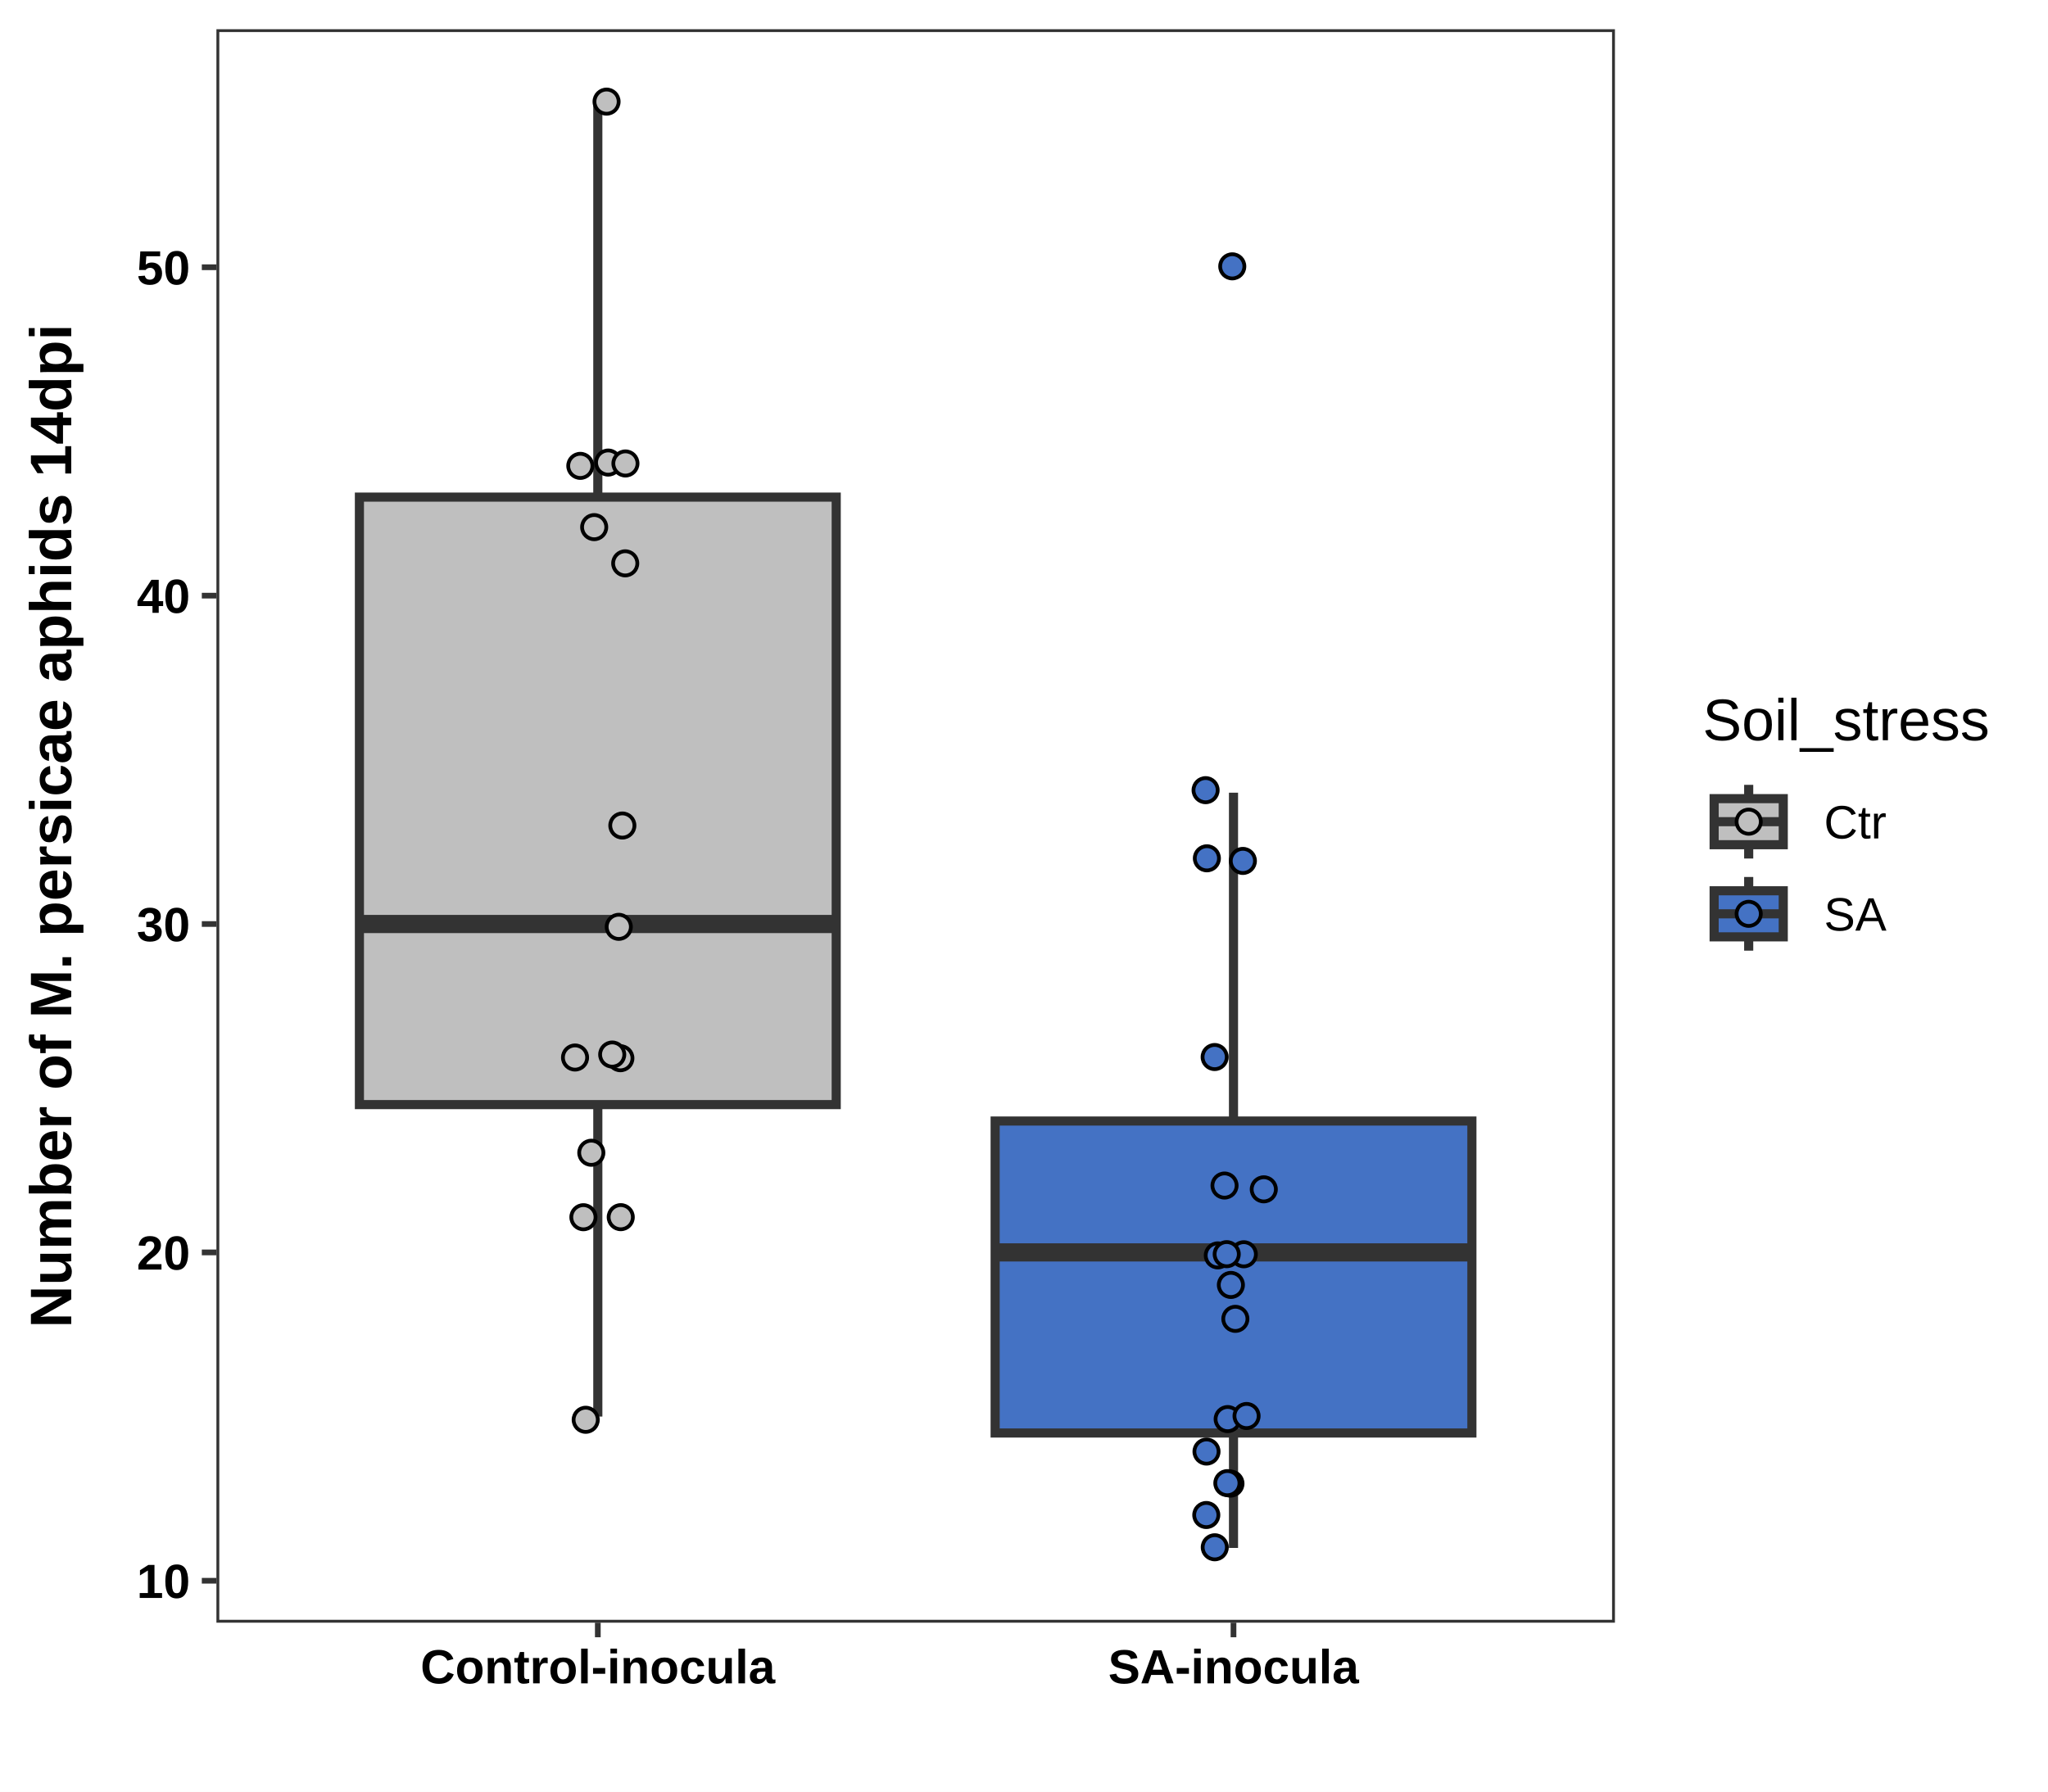
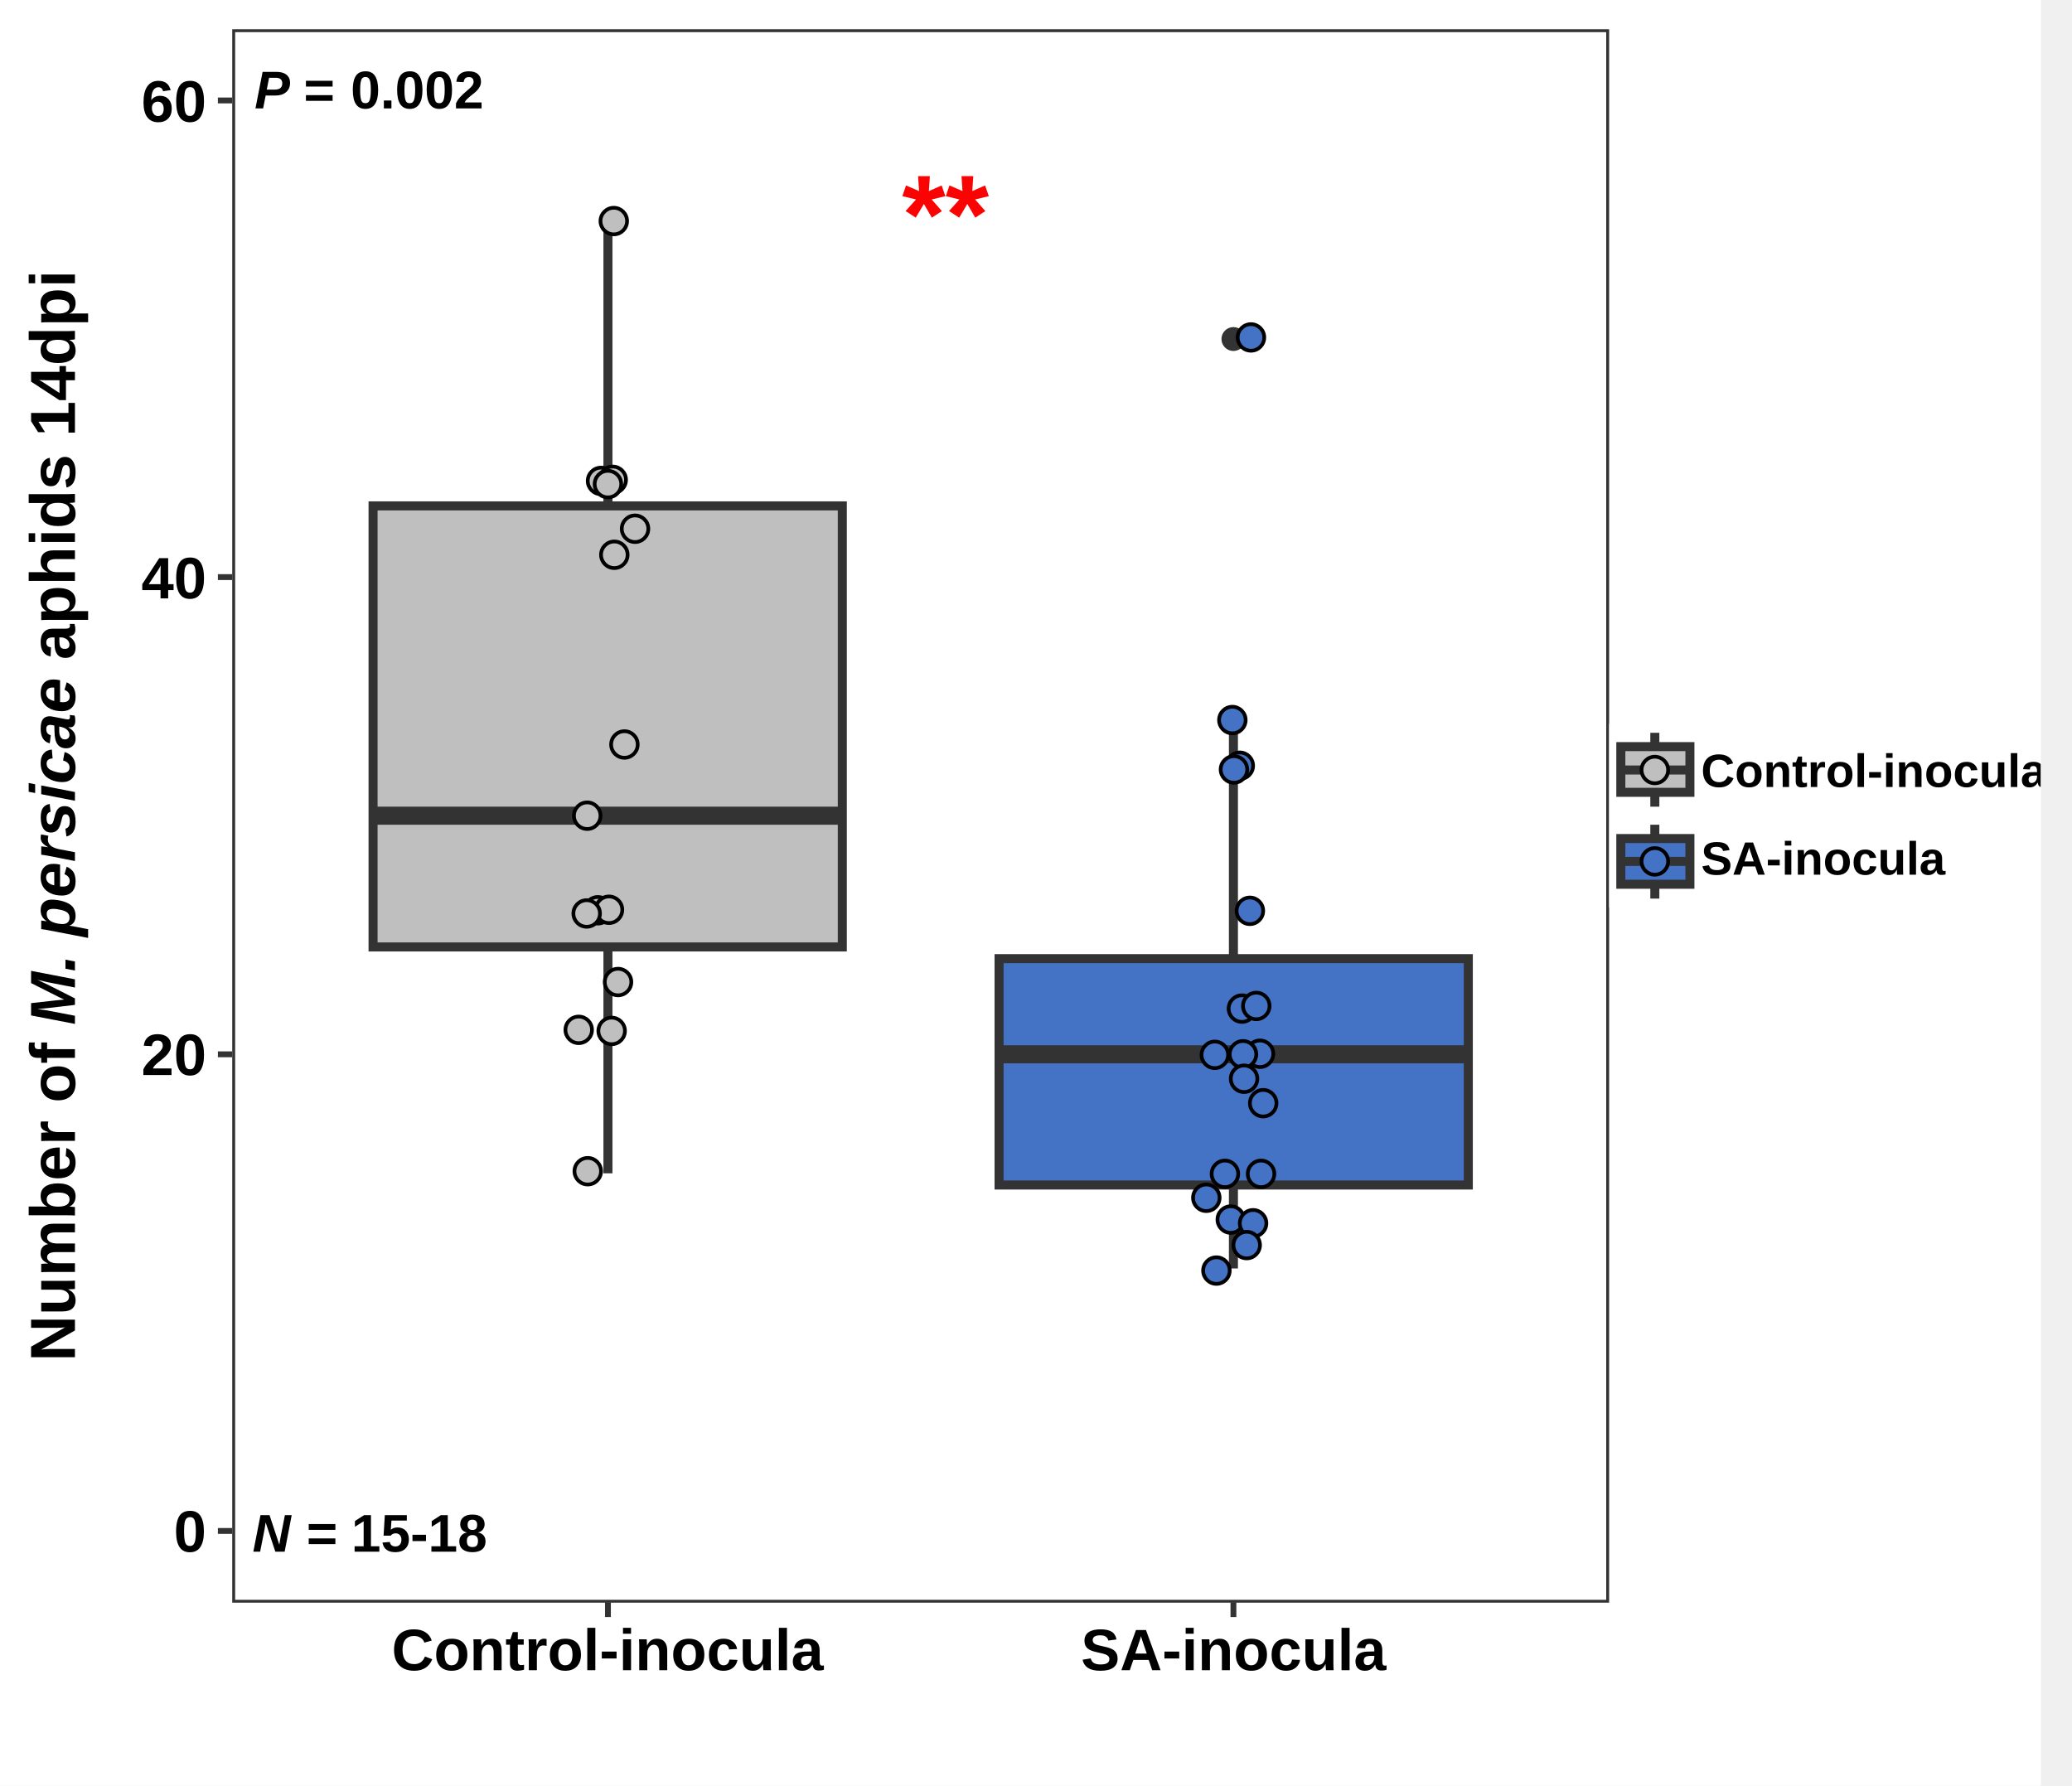
- <svg xmlns="http://www.w3.org/2000/svg" class="svglite" width="384.00pt" height="336.00pt" viewBox="0 0 384.00 336.00">
+ <svg xmlns="http://www.w3.org/2000/svg" id="Layer_1" data-name="Layer 1" version="1.1" viewBox="0 0 389.9 336">
  <defs>
-     <style type="text/css">
-     .svglite line, .svglite polyline, .svglite polygon, .svglite path, .svglite rect, .svglite circle {
-       fill: none;
-       stroke: #000000;
-       stroke-linecap: round;
-       stroke-linejoin: round;
-       stroke-miterlimit: 10.00;
-     }
-     .svglite text {
-       white-space: pre;
-     }
-   </style>
-   </defs>
-   <rect width="100%" height="100%" style="stroke: none; fill: #FFFFFF;" />
-   <defs>
-     <clipPath id="cpMC4wMHwzODQuMDB8MC4wMHwzMzYuMDA=">
-       <rect x="0.00" y="0.00" width="384.00" height="336.00" />
+     <style>
+       .cls-1 {
+         font-size: 10px;
+       }
+ 
+       .cls-1, .cls-2, .cls-3, .cls-4, .cls-5 {
+         font-weight: 700;
+       }
+ 
+       .cls-1, .cls-3, .cls-4, .cls-5 {
+         fill: #000;
+       }
+ 
+       .cls-6, .cls-7, .cls-8, .cls-9, .cls-10, .cls-11, .cls-12, .cls-13 {
+         stroke: #333;
+       }
+ 
+       .cls-6, .cls-7, .cls-11, .cls-13 {
+         stroke-miterlimit: 10;
+       }
+ 
+       .cls-6, .cls-14 {
+         fill: #bfbfbf;
+       }
+ 
+       .cls-6, .cls-11, .cls-12, .cls-13 {
+         stroke-width: 1.7px;
+       }
+ 
+       .cls-2 {
+         fill: #fc0303;
+         font-size: 21px;
+       }
+ 
+       .cls-2, .cls-15 {
+         font-family: Arial-BoldItalicMT, Arial;
+         font-style: italic;
+       }
+ 
+       .cls-7 {
+         stroke-width: 3.4px;
+       }
+ 
+       .cls-7, .cls-16, .cls-8, .cls-10, .cls-11, .cls-12 {
+         fill: none;
+       }
+ 
+       .cls-17 {
+         clip-path: url(#clippath-2);
+       }
+ 
+       .cls-14, .cls-8, .cls-9, .cls-10, .cls-12, .cls-18, .cls-19 {
+         stroke-linejoin: round;
+       }
+ 
+       .cls-14, .cls-9, .cls-10, .cls-18, .cls-19 {
+         stroke-linecap: round;
+       }
+ 
+       .cls-14, .cls-9, .cls-19 {
+         stroke-width: .7px;
+       }
+ 
+       .cls-14, .cls-19 {
+         stroke: #000;
+       }
+ 
+       .cls-3 {
+         font-size: 12px;
+       }
+ 
+       .cls-3, .cls-4, .cls-5 {
+         isolation: isolate;
+       }
+ 
+       .cls-20, .cls-4, .cls-5 {
+         font-family: Arial-BoldMT, Arial;
+       }
+ 
+       .cls-16, .cls-21 {
+         stroke-width: 0px;
+       }
+ 
+       .cls-22 {
+         clip-path: url(#clippath-1);
+       }
+ 
+       .cls-8, .cls-10, .cls-18 {
+         stroke-width: 1.1px;
+       }
+ 
+       .cls-9 {
+         fill: #333;
+       }
+ 
+       .cls-23 {
+         clip-path: url(#clippath);
+       }
+ 
+       .cls-4 {
+         font-size: 8.8px;
+       }
+ 
+       .cls-5 {
+         font-size: 11px;
+       }
+ 
+       .cls-21, .cls-18 {
+         fill: #fff;
+       }
+ 
+       .cls-18 {
+         stroke: #fff;
+       }
+ 
+       .cls-13, .cls-19 {
+         fill: #4472c4;
+       }
+     </style>
+     <clipPath id="clippath">
+       <rect class="cls-16" y="0" width="384" height="336" />
+     </clipPath>
+     <clipPath id="clippath-1">
+       <rect class="cls-16" x="43.7" y="5.5" width="259.1" height="296.1" />
+     </clipPath>
+     <clipPath id="clippath-2">
+       <rect class="cls-16" y="0" width="384" height="336" />
    </clipPath>
  </defs>
-   <g clip-path="url(#cpMC4wMHwzODQuMDB8MC4wMHwzMzYuMDA=)">
-     <rect x="0.00" y="0.00" width="384.00" height="336.00" style="stroke-width: 1.07; stroke: #FFFFFF; fill: #FFFFFF;" />
+   <rect class="cls-21" y="0" width="384" height="336" />
+   <g class="cls-23">
+     <rect class="cls-18" y="0" width="384" height="336" />
  </g>
-   <defs>
-     <clipPath id="cpNDAuNTh8MzAyLjgwfDUuNDh8MzA0LjMy">
-       <rect x="40.58" y="5.48" width="262.22" height="298.84" />
-     </clipPath>
-   </defs>
-   <g clip-path="url(#cpNDAuNTh8MzAyLjgwfDUuNDh8MzA0LjMy)">
-     <rect x="40.58" y="5.48" width="262.22" height="298.84" style="stroke-width: 1.07; stroke: none; fill: #FFFFFF;" />
-     <line x1="112.09" y1="93.23" x2="112.09" y2="19.33" style="stroke-width: 1.71; stroke: #333333; stroke-linecap: butt;" />
-     <line x1="112.09" y1="207.16" x2="112.09" y2="265.67" style="stroke-width: 1.71; stroke: #333333; stroke-linecap: butt;" />
-     <polygon points="67.39,93.23 67.39,207.16 156.79,207.16 156.79,93.23 67.39,93.23 " style="stroke-width: 1.71; stroke: #333333; stroke-linecap: butt; stroke-linejoin: miter; fill: #BFBFBF;" />
-     <line x1="67.39" y1="173.29" x2="156.79" y2="173.29" style="stroke-width: 3.41; stroke: #333333; stroke-linecap: butt; stroke-linejoin: miter;" />
-     <circle cx="231.28" cy="50.12" r="1.95" style="stroke-width: 0.71; stroke: #333333; fill: #333333;" />
-     <line x1="231.28" y1="210.24" x2="231.28" y2="148.66" style="stroke-width: 1.71; stroke: #333333; stroke-linecap: butt;" />
-     <line x1="231.28" y1="268.75" x2="231.28" y2="290.30" style="stroke-width: 1.71; stroke: #333333; stroke-linecap: butt;" />
-     <polygon points="186.59,210.24 186.59,268.75 275.98,268.75 275.98,210.24 186.59,210.24 " style="stroke-width: 1.71; stroke: #333333; stroke-linecap: butt; stroke-linejoin: miter; fill: #4472C4;" />
-     <line x1="186.59" y1="234.88" x2="275.98" y2="234.88" style="stroke-width: 3.41; stroke: #333333; stroke-linecap: butt; stroke-linejoin: miter;" />
-     <circle cx="116.69" cy="154.82" r="2.27" style="stroke-width: 0.71; fill: #BFBFBF;" />
-     <circle cx="111.41" cy="98.86" r="2.27" style="stroke-width: 0.71; fill: #BFBFBF;" />
-     <circle cx="116.32" cy="198.46" r="2.27" style="stroke-width: 0.71; fill: #BFBFBF;" />
-     <circle cx="108.81" cy="87.37" r="2.27" style="stroke-width: 0.71; fill: #BFBFBF;" />
-     <circle cx="114.79" cy="197.77" r="2.27" style="stroke-width: 0.71; fill: #BFBFBF;" />
-     <circle cx="109.82" cy="266.27" r="2.27" style="stroke-width: 0.71; fill: #BFBFBF;" />
-     <circle cx="116.39" cy="228.27" r="2.27" style="stroke-width: 0.71; fill: #BFBFBF;" />
-     <circle cx="228.34" cy="235.44" r="2.27" style="stroke-width: 0.71; fill: #4472C4;" />
-     <circle cx="227.77" cy="290.18" r="2.27" style="stroke-width: 0.71; fill: #4472C4;" />
-     <circle cx="231.05" cy="49.95" r="2.27" style="stroke-width: 0.71; fill: #4472C4;" />
-     <circle cx="233.04" cy="161.46" r="2.27" style="stroke-width: 0.71; fill: #4472C4;" />
-     <circle cx="233.21" cy="235.23" r="2.27" style="stroke-width: 0.71; fill: #4472C4;" />
-     <circle cx="231.63" cy="247.34" r="2.27" style="stroke-width: 0.71; fill: #4472C4;" />
-     <circle cx="236.96" cy="223.05" r="2.27" style="stroke-width: 0.71; fill: #4472C4;" />
-     <circle cx="230.19" cy="266.14" r="2.27" style="stroke-width: 0.71; fill: #4472C4;" />
-     <circle cx="227.75" cy="198.24" r="2.27" style="stroke-width: 0.71; fill: #4472C4;" />
-     <circle cx="109.39" cy="228.28" r="2.27" style="stroke-width: 0.71; fill: #BFBFBF;" />
-     <circle cx="110.87" cy="216.19" r="2.27" style="stroke-width: 0.71; fill: #BFBFBF;" />
-     <circle cx="117.23" cy="105.65" r="2.27" style="stroke-width: 0.71; fill: #BFBFBF;" />
-     <circle cx="114.03" cy="86.75" r="2.27" style="stroke-width: 0.71; fill: #BFBFBF;" />
-     <circle cx="107.82" cy="198.33" r="2.27" style="stroke-width: 0.71; fill: #BFBFBF;" />
-     <circle cx="117.27" cy="86.92" r="2.27" style="stroke-width: 0.71; fill: #BFBFBF;" />
-     <circle cx="116.02" cy="173.82" r="2.27" style="stroke-width: 0.71; fill: #BFBFBF;" />
-     <circle cx="113.73" cy="19.06" r="2.27" style="stroke-width: 0.71; fill: #BFBFBF;" />
-     <circle cx="230.71" cy="278.24" r="2.27" style="stroke-width: 0.71; fill: #4472C4;" />
-     <circle cx="226.05" cy="148.19" r="2.27" style="stroke-width: 0.71; fill: #4472C4;" />
-     <circle cx="233.73" cy="265.56" r="2.27" style="stroke-width: 0.71; fill: #4472C4;" />
-     <circle cx="230.79" cy="240.98" r="2.27" style="stroke-width: 0.71; fill: #4472C4;" />
-     <circle cx="230.13" cy="278.15" r="2.27" style="stroke-width: 0.71; fill: #4472C4;" />
-     <circle cx="230.01" cy="235.21" r="2.27" style="stroke-width: 0.71; fill: #4472C4;" />
-     <circle cx="229.60" cy="222.34" r="2.27" style="stroke-width: 0.71; fill: #4472C4;" />
-     <circle cx="226.29" cy="160.97" r="2.27" style="stroke-width: 0.71; fill: #4472C4;" />
-     <circle cx="226.22" cy="272.23" r="2.27" style="stroke-width: 0.71; fill: #4472C4;" />
-     <circle cx="226.18" cy="284.13" r="2.27" style="stroke-width: 0.71; fill: #4472C4;" />
-     <rect x="40.58" y="5.48" width="262.22" height="298.84" style="stroke-width: 1.07; stroke: #333333;" />
+   <g class="cls-22">
+     <g>
+       <rect class="cls-21" x="43.7" y="5.5" width="259.1" height="296.1" />
+       <line class="cls-12" x1="114.4" y1="95.2" x2="114.4" y2="41.4" />
+       <line class="cls-12" x1="114.4" y1="178.2" x2="114.4" y2="220.8" />
+       <polygon class="cls-6" points="70.2 95.2 70.2 178.2 158.5 178.2 158.5 95.2 70.2 95.2" />
+       <line class="cls-7" x1="70.2" y1="153.5" x2="158.5" y2="153.5" />
+       <circle class="cls-9" cx="232.1" cy="63.8" r="1.9" />
+       <line class="cls-12" x1="232.1" y1="180.4" x2="232.1" y2="135.6" />
+       <line class="cls-12" x1="232.1" y1="223" x2="232.1" y2="238.7" />
+       <polygon class="cls-13" points="188 180.4 188 223 276.3 223 276.3 180.4 188 180.4" />
+       <line class="cls-7" x1="188" y1="198.4" x2="276.3" y2="198.4" />
+       <circle class="cls-14" cx="117.5" cy="140.1" r="2.5" />
+       <circle class="cls-14" cx="119.5" cy="99.5" r="2.5" />
+       <circle class="cls-14" cx="112.5" cy="171.3" r="2.5" />
+       <circle class="cls-14" cx="113.1" cy="90.5" r="2.5" />
+       <circle class="cls-14" cx="114.6" cy="171.2" r="2.5" />
+       <circle class="cls-14" cx="110.6" cy="220.4" r="2.5" />
+       <circle class="cls-14" cx="115.1" cy="194" r="2.5" />
+       <circle class="cls-19" cx="237.1" cy="198.3" r="2.5" />
+       <circle class="cls-19" cx="228.9" cy="239.1" r="2.5" />
+       <circle class="cls-19" cx="235.4" cy="63.5" r="2.5" />
+       <circle class="cls-19" cx="233.3" cy="144.1" r="2.5" />
+       <circle class="cls-19" cx="233.9" cy="198.4" r="2.5" />
+       <circle class="cls-19" cx="237.7" cy="207.6" r="2.5" />
+       <circle class="cls-19" cx="233.7" cy="189.8" r="2.5" />
+       <circle class="cls-19" cx="230.5" cy="220.9" r="2.5" />
+       <circle class="cls-19" cx="235.2" cy="171.4" r="2.5" />
+       <circle class="cls-14" cx="108.9" cy="193.8" r="2.5" />
+       <circle class="cls-14" cx="116.3" cy="184.8" r="2.5" />
+       <circle class="cls-14" cx="115.6" cy="104.4" r="2.5" />
+       <circle class="cls-14" cx="115.3" cy="90.3" r="2.5" />
+       <circle class="cls-14" cx="110.4" cy="171.9" r="2.5" />
+       <circle class="cls-14" cx="114.4" cy="91.1" r="2.5" />
+       <circle class="cls-14" cx="110.5" cy="153.5" r="2.5" />
+       <circle class="cls-14" cx="115.5" cy="41.6" r="2.5" />
+       <circle class="cls-19" cx="231.6" cy="229.5" r="2.5" />
+       <circle class="cls-19" cx="231.9" cy="135.5" r="2.5" />
+       <circle class="cls-19" cx="237.3" cy="220.9" r="2.5" />
+       <circle class="cls-19" cx="234.1" cy="203" r="2.5" />
+       <circle class="cls-19" cx="235.8" cy="230.2" r="2.5" />
+       <circle class="cls-19" cx="228.6" cy="198.5" r="2.5" />
+       <circle class="cls-19" cx="236.4" cy="189.3" r="2.5" />
+       <circle class="cls-19" cx="232.2" cy="144.8" r="2.5" />
+       <circle class="cls-19" cx="227" cy="225.4" r="2.5" />
+       <circle class="cls-19" cx="234.6" cy="234.3" r="2.5" />
+       <rect class="cls-10" x="43.7" y="5.5" width="259.1" height="296.1" />
+     </g>
  </g>
-   <g clip-path="url(#cpMC4wMHwzODQuMDB8MC4wMHwzMzYuMDA=)">
-     <text x="35.65" y="299.68" text-anchor="end" style="font-size: 9.00px; font-weight: bold; font-family: &quot;Arial&quot;;" textLength="10.01px" lengthAdjust="spacingAndGlyphs">10</text>
-     <text x="35.65" y="238.10" text-anchor="end" style="font-size: 9.00px; font-weight: bold; font-family: &quot;Arial&quot;;" textLength="10.01px" lengthAdjust="spacingAndGlyphs">20</text>
-     <text x="35.65" y="176.51" text-anchor="end" style="font-size: 9.00px; font-weight: bold; font-family: &quot;Arial&quot;;" textLength="10.01px" lengthAdjust="spacingAndGlyphs">30</text>
-     <text x="35.65" y="114.93" text-anchor="end" style="font-size: 9.00px; font-weight: bold; font-family: &quot;Arial&quot;;" textLength="10.01px" lengthAdjust="spacingAndGlyphs">40</text>
-     <text x="35.65" y="53.34" text-anchor="end" style="font-size: 9.00px; font-weight: bold; font-family: &quot;Arial&quot;;" textLength="10.01px" lengthAdjust="spacingAndGlyphs">50</text>
-     <polyline points="37.84,296.46 40.58,296.46 " style="stroke-width: 1.07; stroke: #333333; stroke-linecap: butt;" />
-     <polyline points="37.84,234.88 40.58,234.88 " style="stroke-width: 1.07; stroke: #333333; stroke-linecap: butt;" />
-     <polyline points="37.84,173.29 40.58,173.29 " style="stroke-width: 1.07; stroke: #333333; stroke-linecap: butt;" />
-     <polyline points="37.84,111.71 40.58,111.71 " style="stroke-width: 1.07; stroke: #333333; stroke-linecap: butt;" />
-     <polyline points="37.84,50.12 40.58,50.12 " style="stroke-width: 1.07; stroke: #333333; stroke-linecap: butt;" />
-     <polyline points="112.09,307.06 112.09,304.32 " style="stroke-width: 1.07; stroke: #333333; stroke-linecap: butt;" />
-     <polyline points="231.28,307.06 231.28,304.32 " style="stroke-width: 1.07; stroke: #333333; stroke-linecap: butt;" />
-     <text x="112.09" y="315.70" text-anchor="middle" style="font-size: 9.00px; font-weight: bold; font-family: &quot;Arial&quot;;" textLength="66.50px" lengthAdjust="spacingAndGlyphs">Control-inocula</text>
-     <text x="231.28" y="315.70" text-anchor="middle" style="font-size: 9.00px; font-weight: bold; font-family: &quot;Arial&quot;;" textLength="47.01px" lengthAdjust="spacingAndGlyphs">SA-inocula</text>
-     <text transform="translate(13.36,154.90) rotate(-90)" text-anchor="middle" style="font-size: 11.00px; font-weight: bold; font-family: &quot;Arial&quot;;" textLength="188.32px" lengthAdjust="spacingAndGlyphs">Number of M. persicae aphids 14dpi</text>
-     <rect x="313.76" y="124.30" width="64.76" height="61.19" style="stroke-width: 1.07; stroke: none; fill: #FFFFFF;" />
-     <text x="319.24" y="138.82" style="font-size: 11.00px; font-family: &quot;Arial&quot;;" textLength="53.81px" lengthAdjust="spacingAndGlyphs">Soil_stress</text>
-     <rect x="319.24" y="145.46" width="17.28" height="17.28" style="stroke-width: 1.07; stroke: none; fill: #FFFFFF;" />
-     <polyline points="327.88,161.01 327.88,158.42 " style="stroke-width: 1.71; stroke: #333333; stroke-linecap: butt; stroke-linejoin: miter;" />
-     <polyline points="327.88,149.78 327.88,147.19 " style="stroke-width: 1.71; stroke: #333333; stroke-linecap: butt; stroke-linejoin: miter;" />
-     <rect x="321.40" y="149.78" width="12.96" height="8.64" style="stroke-width: 1.71; stroke: #333333; stroke-linecap: butt; stroke-linejoin: miter; fill: #BFBFBF;" />
-     <polyline points="321.40,154.10 334.36,154.10 " style="stroke-width: 1.71; stroke: #333333; stroke-linecap: butt; stroke-linejoin: miter;" />
-     <circle cx="327.88" cy="154.10" r="2.27" style="stroke-width: 0.71; fill: #BFBFBF;" />
-     <rect x="319.24" y="162.74" width="17.28" height="17.28" style="stroke-width: 1.07; stroke: none; fill: #FFFFFF;" />
-     <polyline points="327.88,178.29 327.88,175.70 " style="stroke-width: 1.71; stroke: #333333; stroke-linecap: butt; stroke-linejoin: miter;" />
-     <polyline points="327.88,167.06 327.88,164.47 " style="stroke-width: 1.71; stroke: #333333; stroke-linecap: butt; stroke-linejoin: miter;" />
-     <rect x="321.40" y="167.06" width="12.96" height="8.64" style="stroke-width: 1.71; stroke: #333333; stroke-linecap: butt; stroke-linejoin: miter; fill: #4472C4;" />
-     <polyline points="321.40,171.38 334.36,171.38 " style="stroke-width: 1.71; stroke: #333333; stroke-linecap: butt; stroke-linejoin: miter;" />
-     <circle cx="327.88" cy="171.38" r="2.27" style="stroke-width: 0.71; fill: #4472C4;" />
-     <text x="341.99" y="157.25" style="font-size: 8.80px; font-family: &quot;Arial&quot;;" textLength="11.73px" lengthAdjust="spacingAndGlyphs">Ctr</text>
-     <text x="341.99" y="174.53" style="font-size: 8.80px; font-family: &quot;Arial&quot;;" textLength="11.74px" lengthAdjust="spacingAndGlyphs">SA</text>
+   <g class="cls-17">
+     <g>
+       <text class="cls-5" transform="translate(32.7 292)">
+         <tspan x="0" y="0">0</tspan>
+       </text>
+       <text class="cls-5" transform="translate(26.6 202.3)">
+         <tspan x="0" y="0">20</tspan>
+       </text>
+       <text class="cls-5" transform="translate(26.6 112.6)">
+         <tspan x="0" y="0">40</tspan>
+       </text>
+       <text class="cls-5" transform="translate(26.6 22.9)">
+         <tspan x="0" y="0">60</tspan>
+       </text>
+       <line class="cls-8" x1="41" y1="288.1" x2="43.7" y2="288.1" />
+       <line class="cls-8" x1="41" y1="198.4" x2="43.7" y2="198.4" />
+       <line class="cls-8" x1="41" y1="108.6" x2="43.7" y2="108.6" />
+       <line class="cls-8" x1="41" y1="18.9" x2="43.7" y2="18.9" />
+       <line class="cls-8" x1="114.4" y1="304.3" x2="114.4" y2="301.5" />
+       <line class="cls-8" x1="232.1" y1="304.3" x2="232.1" y2="301.5" />
+       <text class="cls-5" transform="translate(73.7 314.3)">
+         <tspan x="0" y="0">Control-inocula</tspan>
+       </text>
+       <text class="cls-5" transform="translate(203.4 314.3)">
+         <tspan x="0" y="0">SA-inocula</tspan>
+       </text>
+       <text class="cls-3" transform="translate(14.1 256.2) rotate(-90)">
+         <tspan class="cls-20" x="0" y="0">Number of </tspan>
+         <tspan class="cls-15" x="63.3" y="0">M. persicae</tspan>
+         <tspan class="cls-20" x="128.7" y="0" xml:space="preserve"> aphids 14dpi</tspan>
+       </text>
+       <rect class="cls-21" x="302.8" y="136.2" width="17.3" height="17.3" />
+       <line class="cls-11" x1="311.4" y1="151.8" x2="311.4" y2="149.2" />
+       <line class="cls-11" x1="311.4" y1="140.5" x2="311.4" y2="137.9" />
+       <rect class="cls-6" x="305" y="140.5" width="13" height="8.6" />
+       <line class="cls-11" x1="305" y1="144.9" x2="317.9" y2="144.9" />
+       <circle class="cls-14" cx="311.4" cy="144.9" r="2.5" />
+       <rect class="cls-21" x="302.8" y="153.5" width="17.3" height="17.3" />
+       <line class="cls-11" x1="311.4" y1="169.1" x2="311.4" y2="166.5" />
+       <line class="cls-11" x1="311.4" y1="157.8" x2="311.4" y2="155.2" />
+       <rect class="cls-13" x="305" y="157.8" width="13" height="8.6" />
+       <line class="cls-11" x1="305" y1="162.1" x2="317.9" y2="162.1" />
+       <circle class="cls-19" cx="311.4" cy="162.1" r="2.5" />
+       <text class="cls-4" transform="translate(320.1 148.1)">
+         <tspan x="0" y="0">Control-inocula</tspan>
+       </text>
+       <text class="cls-4" transform="translate(320.1 164.6)">
+         <tspan x="0" y="0">SA-inocula</tspan>
+       </text>
+     </g>
  </g>
+   <text class="cls-1" transform="translate(47.5 292)">
+     <tspan class="cls-15" x="0" y="0">N = </tspan>
+     <tspan class="cls-20" x="18.6" y="0">15-18</tspan>
+   </text>
+   <text class="cls-1" transform="translate(47.9 20.4)">
+     <tspan class="cls-15" x="0" y="0">P = </tspan>
+     <tspan class="cls-20" x="18.1" y="0">0.002</tspan>
+   </text>
+   <text class="cls-2" transform="translate(168.9 47.6)">
+     <tspan x="0" y="0">**</tspan>
+   </text>
</svg>
